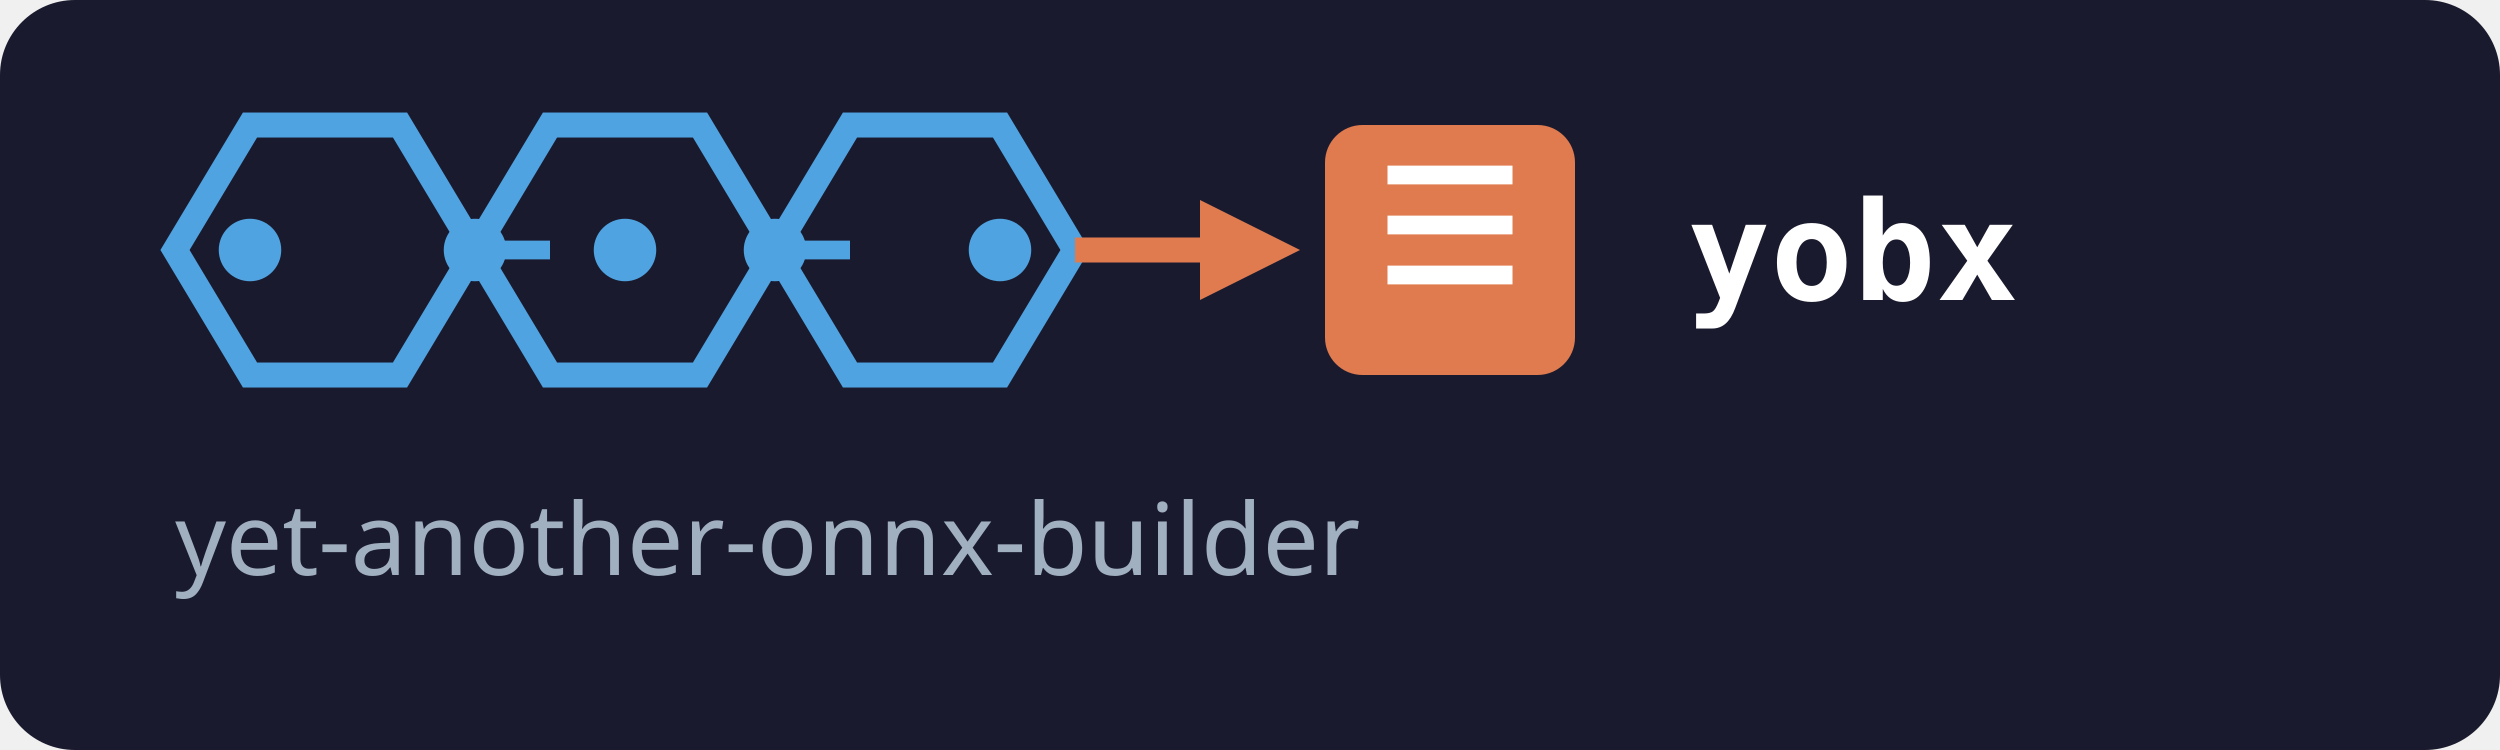
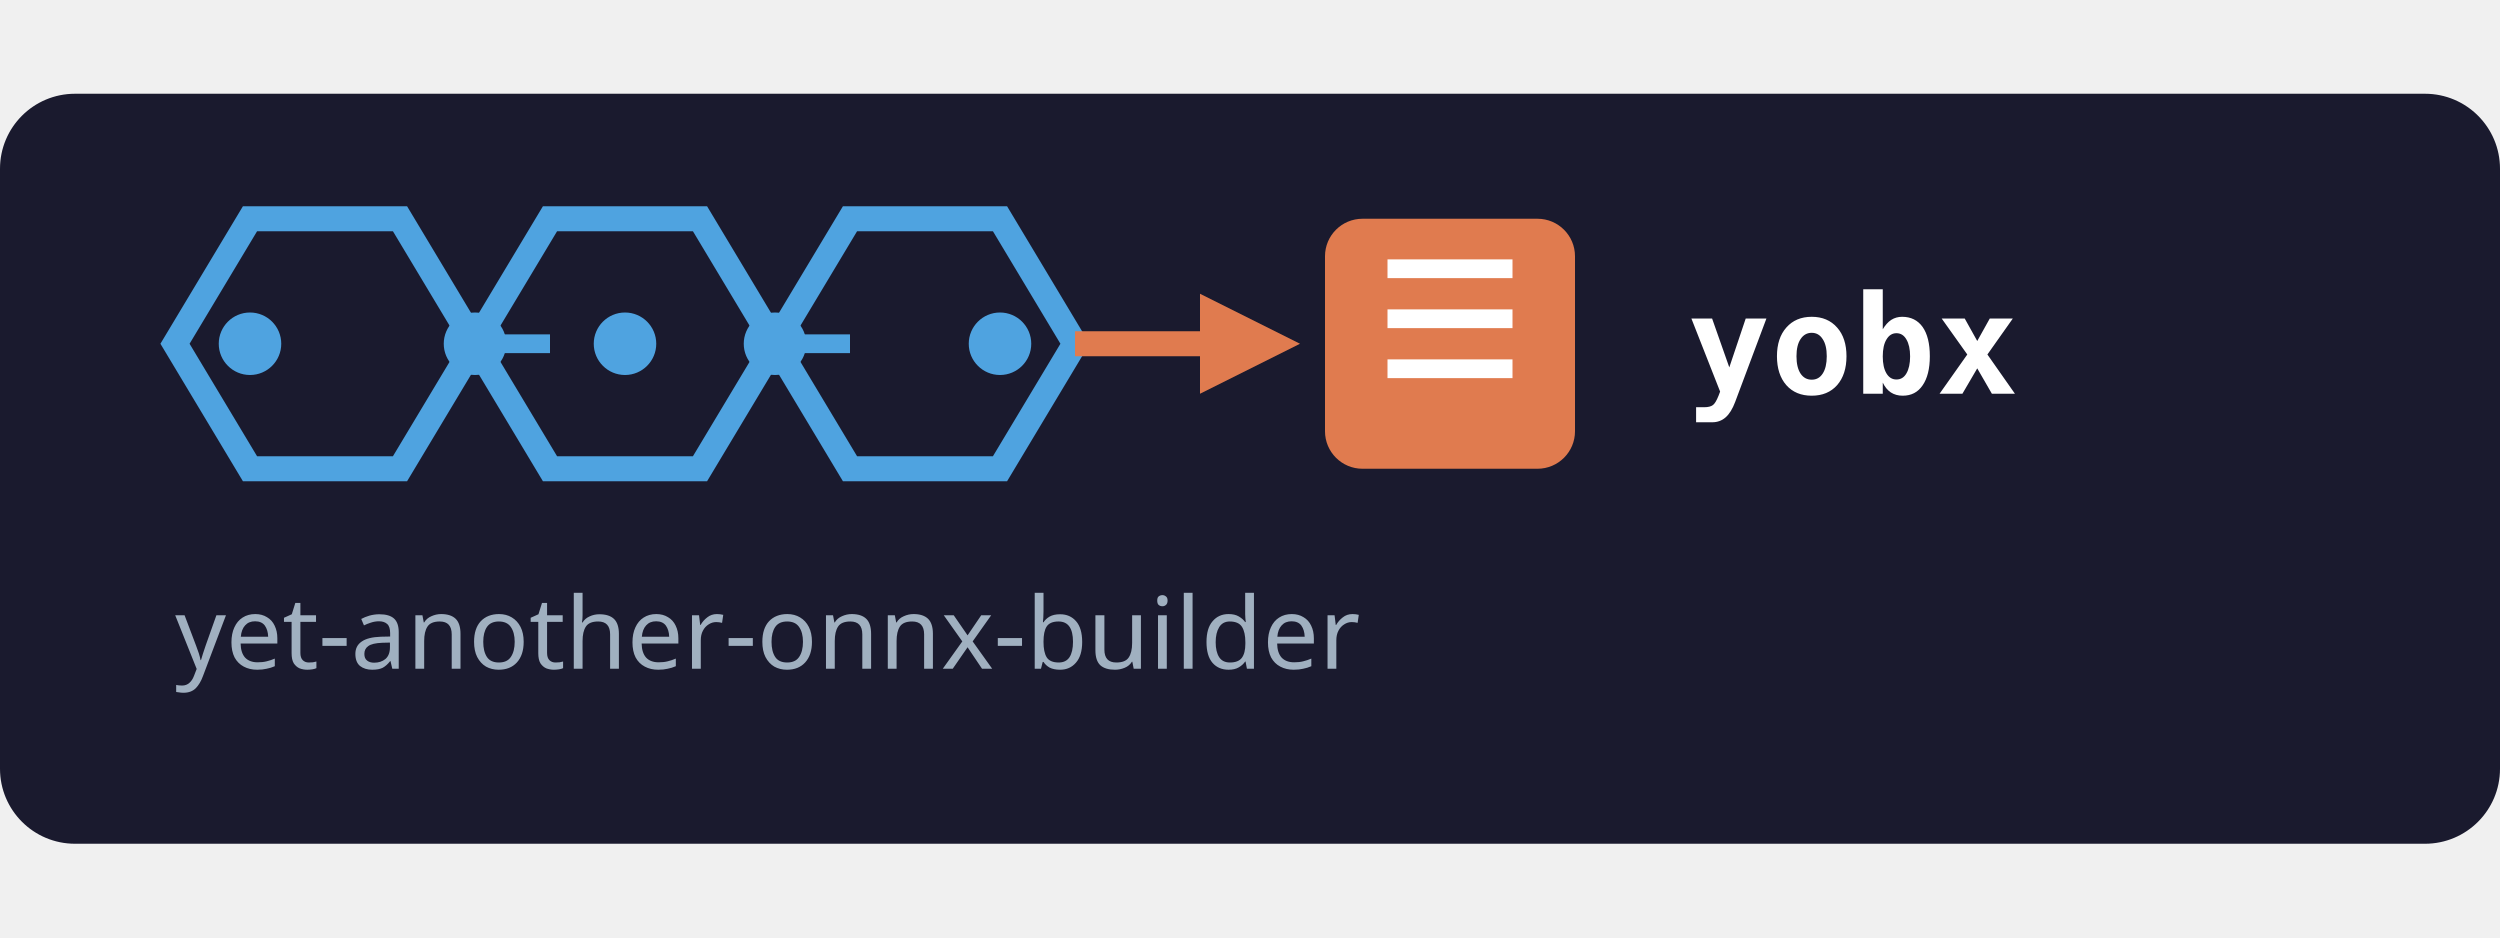
- <svg xmlns="http://www.w3.org/2000/svg" viewBox="0 0 200 60" width="160" height="48">
+ <svg xmlns="http://www.w3.org/2000/svg" viewBox="0 0 200 60" width="160" height="60">
  <rect width="200" height="60" rx="6" fill="#1a1a2e" />
  <polygon points="20,10 32,10 38,20 32,30 20,30 14,20" fill="none" stroke="#4fa3e0" stroke-width="2" />
  <polygon points="44,10 56,10 62,20 56,30 44,30 38,20" fill="none" stroke="#4fa3e0" stroke-width="2" />
  <polygon points="68,10 80,10 86,20 80,30 68,30 62,20" fill="none" stroke="#4fa3e0" stroke-width="2" />
  <line x1="38" y1="20" x2="44" y2="20" stroke="#4fa3e0" stroke-width="1.5" />
  <line x1="62" y1="20" x2="68" y2="20" stroke="#4fa3e0" stroke-width="1.5" />
  <circle cx="20" cy="20" r="2.5" fill="#4fa3e0" />
  <circle cx="38" cy="20" r="2.5" fill="#4fa3e0" />
  <circle cx="50" cy="20" r="2.5" fill="#4fa3e0" />
  <circle cx="62" cy="20" r="2.5" fill="#4fa3e0" />
  <circle cx="80" cy="20" r="2.5" fill="#4fa3e0" />
  <line x1="86" y1="20" x2="96" y2="20" stroke="#e07b4f" stroke-width="2" />
  <polygon points="96,16 104,20 96,24" fill="#e07b4f" />
  <rect x="106" y="10" width="20" height="20" rx="3" fill="#e07b4f" />
  <line x1="111" y1="14" x2="121" y2="14" stroke="white" stroke-width="1.5" />
  <line x1="111" y1="18" x2="121" y2="18" stroke="white" stroke-width="1.5" />
  <line x1="111" y1="22" x2="121" y2="22" stroke="white" stroke-width="1.5" />
  <text x="135" y="24" font-family="monospace" font-size="11" fill="#ffffff" font-weight="bold">yobx</text>
  <text x="14" y="46" font-family="sans-serif" font-size="8" fill="#a0b0c0">yet-another-onnx-builder</text>
</svg>
